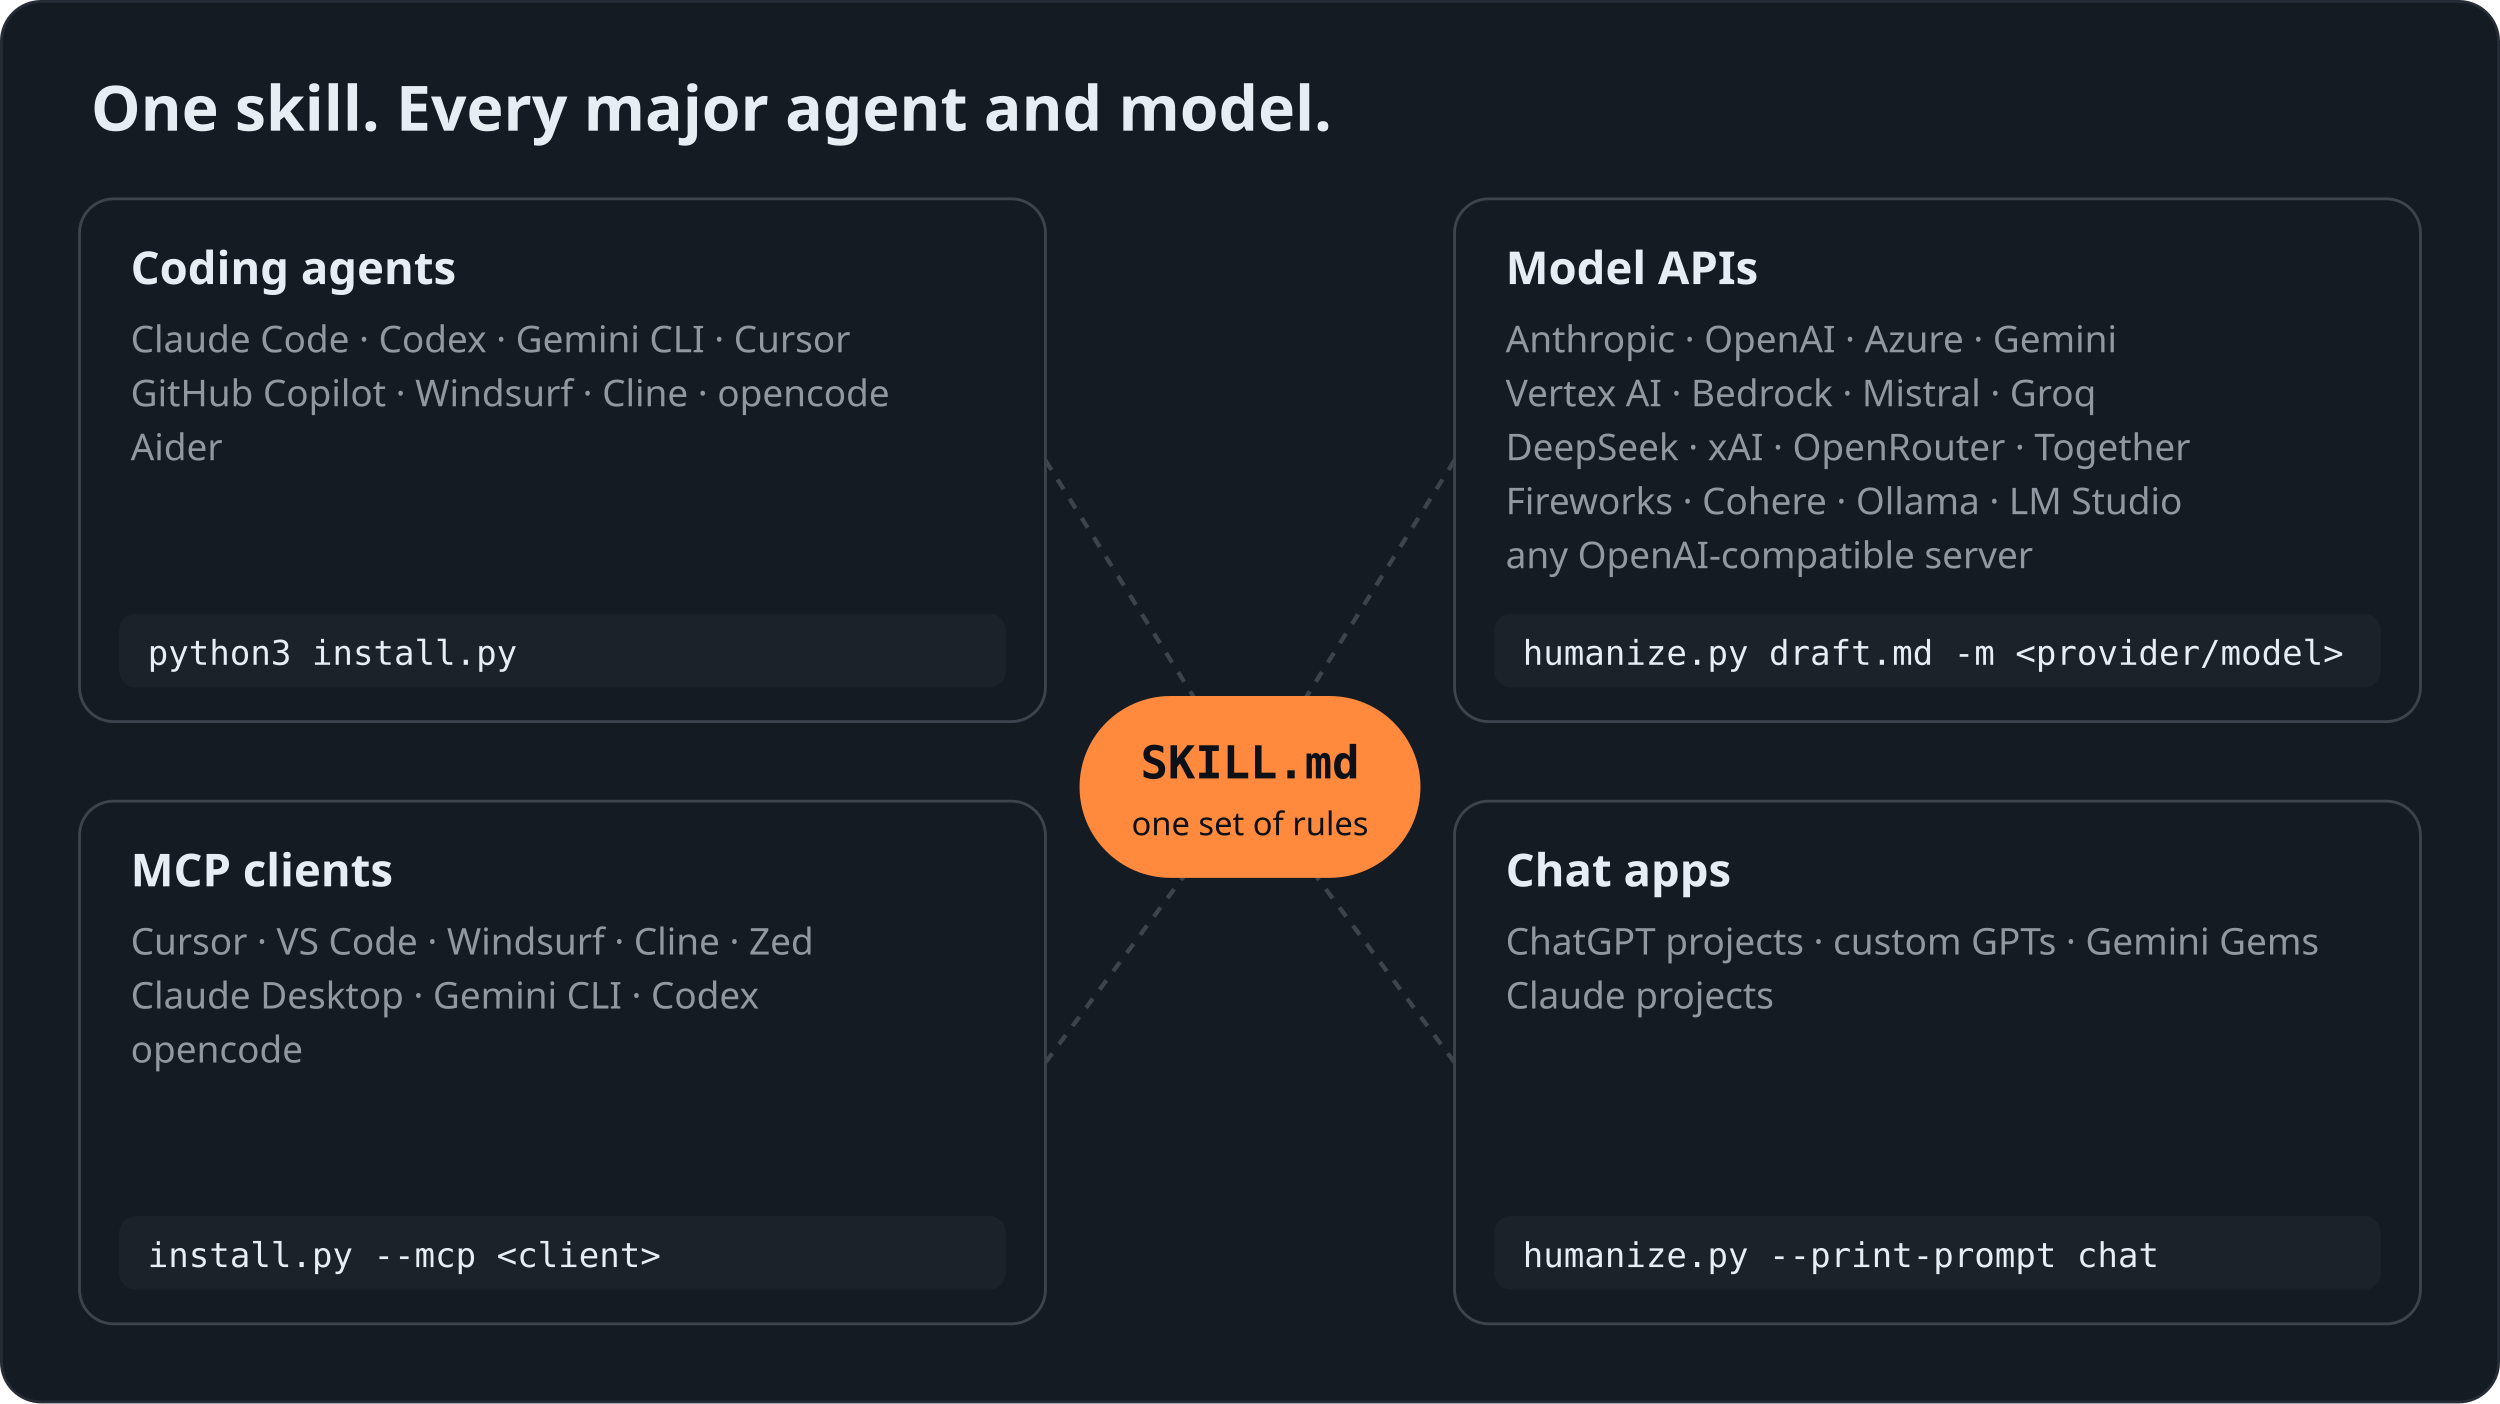
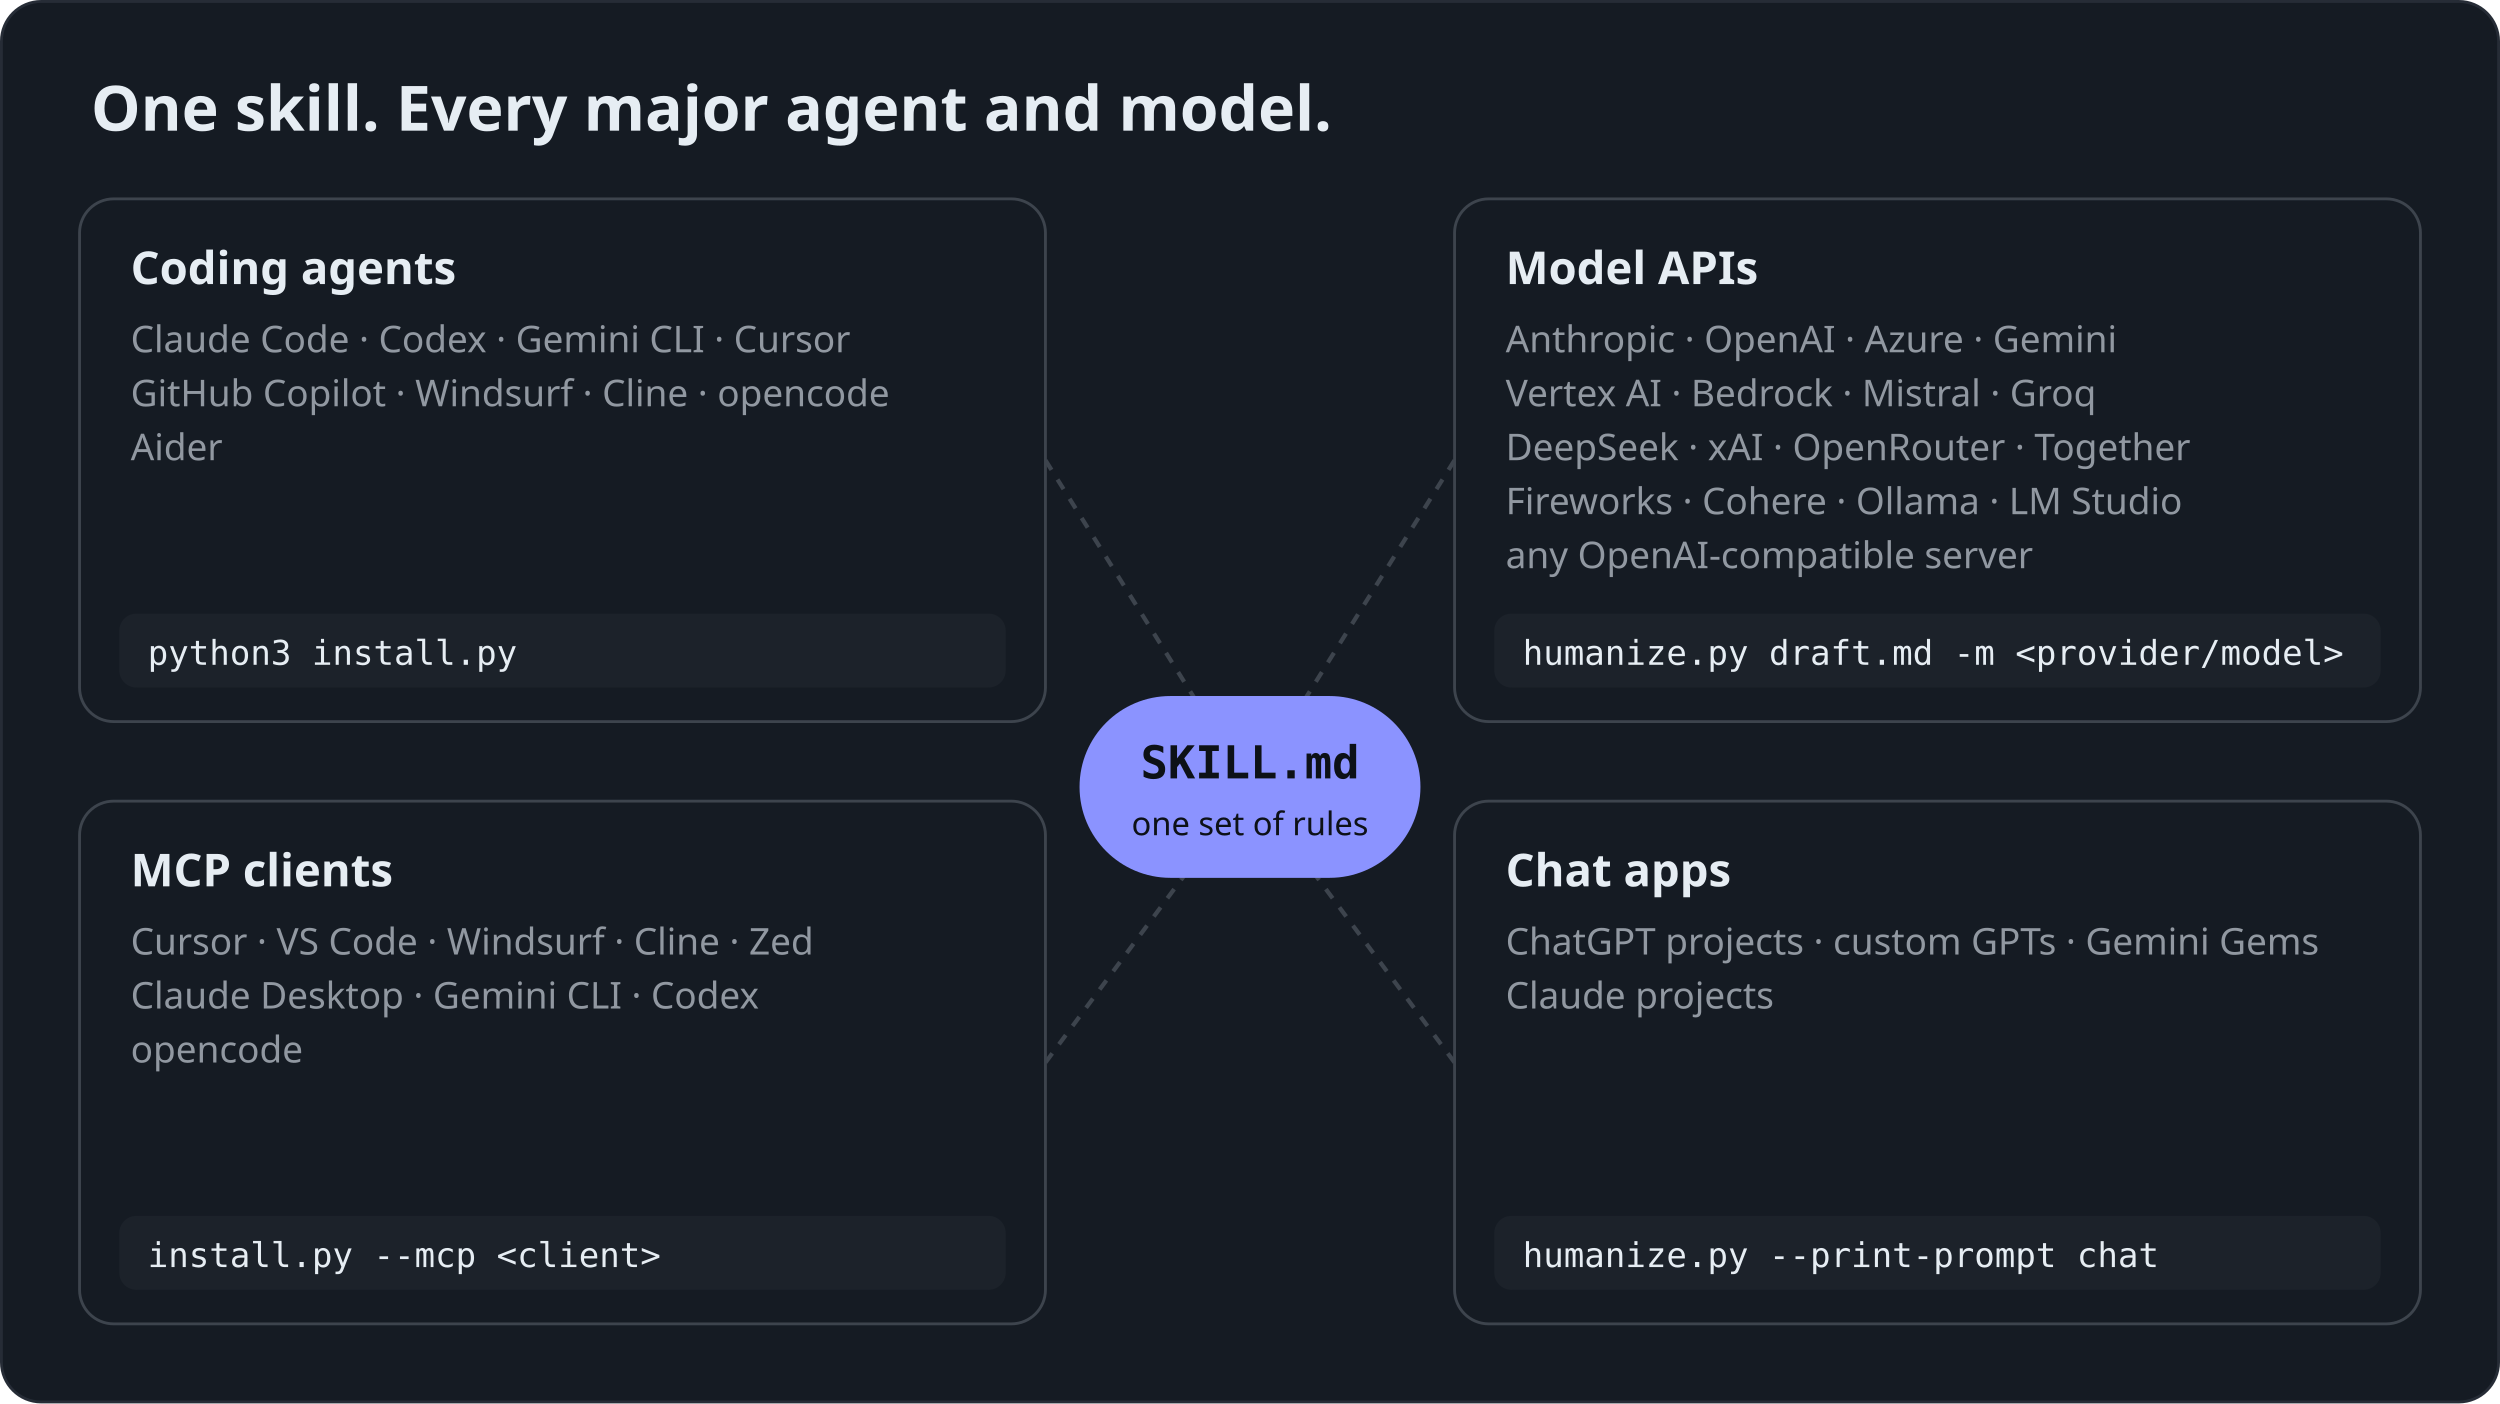
<svg xmlns="http://www.w3.org/2000/svg" width="880" height="494" viewBox="0 0 880 494" role="img" aria-label="human-voice runs in coding agents, model APIs, MCP clients and chat apps">
  <rect x="0.5" y="0.5" width="879" height="493" rx="14" fill="#151B23" stroke="#262C36" />
  <text x="32" y="46" font-family="-apple-system,BlinkMacSystemFont,'Segoe UI','Noto Sans',Helvetica,Arial,sans-serif" font-size="22" font-weight="700" fill="#E6EDF3" text-anchor="start">One skill. Every major agent and model.</text>
  <line x1="368.0" y1="162.0" x2="440.0" y2="277.0" stroke="#3D444D" stroke-width="1.5" stroke-dasharray="4 4" />
  <line x1="512.0" y1="162.0" x2="440.0" y2="277.0" stroke="#3D444D" stroke-width="1.5" stroke-dasharray="4 4" />
  <line x1="368.0" y1="374.0" x2="440.0" y2="277.0" stroke="#3D444D" stroke-width="1.5" stroke-dasharray="4 4" />
  <line x1="512.0" y1="374.0" x2="440.0" y2="277.0" stroke="#3D444D" stroke-width="1.5" stroke-dasharray="4 4" />
-   <rect x="380.0" y="245.0" width="120" height="64" rx="32" fill="#FF8A3D" />
+   <rect x="380.0" y="245.0" width="120" height="64" rx="32" fill="#8B93FF" />
  <text x="440.0" y="274.0" font-family="ui-monospace,SFMono-Regular,'SF Mono',Menlo,Consolas,monospace" font-size="16" font-weight="700" fill="#0D1117" text-anchor="middle">SKILL.md</text>
  <text x="440.0" y="294.0" font-family="-apple-system,BlinkMacSystemFont,'Segoe UI','Noto Sans',Helvetica,Arial,sans-serif" font-size="11.5" font-weight="400" fill="#0D1117" text-anchor="middle">one set of rules</text>
  <rect x="28" y="70" width="340" height="184" rx="12" fill="#151B23" stroke="#3D444D" />
  <text x="46" y="100" font-family="-apple-system,BlinkMacSystemFont,'Segoe UI','Noto Sans',Helvetica,Arial,sans-serif" font-size="16" font-weight="700" fill="#E6EDF3" text-anchor="start">Coding agents</text>
  <text x="46" y="124" font-family="-apple-system,BlinkMacSystemFont,'Segoe UI','Noto Sans',Helvetica,Arial,sans-serif" font-size="13" font-weight="400" fill="#9198A1" text-anchor="start">Claude Code · Codex · Gemini CLI · Cursor</text>
  <text x="46" y="143" font-family="-apple-system,BlinkMacSystemFont,'Segoe UI','Noto Sans',Helvetica,Arial,sans-serif" font-size="13" font-weight="400" fill="#9198A1" text-anchor="start">GitHub Copilot · Windsurf · Cline · opencode</text>
  <text x="46" y="162" font-family="-apple-system,BlinkMacSystemFont,'Segoe UI','Noto Sans',Helvetica,Arial,sans-serif" font-size="13" font-weight="400" fill="#9198A1" text-anchor="start">Aider</text>
  <rect x="42" y="216" width="312" height="26" rx="6" fill="#1C222A" />
  <text x="52" y="234" font-family="ui-monospace,SFMono-Regular,'SF Mono',Menlo,Consolas,monospace" font-size="12" font-weight="400" fill="#E6EDF3" text-anchor="start">python3 install.py</text>
  <rect x="512" y="70" width="340" height="184" rx="12" fill="#151B23" stroke="#3D444D" />
  <text x="530" y="100" font-family="-apple-system,BlinkMacSystemFont,'Segoe UI','Noto Sans',Helvetica,Arial,sans-serif" font-size="16" font-weight="700" fill="#E6EDF3" text-anchor="start">Model APIs</text>
  <text x="530" y="124" font-family="-apple-system,BlinkMacSystemFont,'Segoe UI','Noto Sans',Helvetica,Arial,sans-serif" font-size="13" font-weight="400" fill="#9198A1" text-anchor="start">Anthropic · OpenAI · Azure · Gemini</text>
  <text x="530" y="143" font-family="-apple-system,BlinkMacSystemFont,'Segoe UI','Noto Sans',Helvetica,Arial,sans-serif" font-size="13" font-weight="400" fill="#9198A1" text-anchor="start">Vertex AI · Bedrock · Mistral · Groq</text>
  <text x="530" y="162" font-family="-apple-system,BlinkMacSystemFont,'Segoe UI','Noto Sans',Helvetica,Arial,sans-serif" font-size="13" font-weight="400" fill="#9198A1" text-anchor="start">DeepSeek · xAI · OpenRouter · Together</text>
  <text x="530" y="181" font-family="-apple-system,BlinkMacSystemFont,'Segoe UI','Noto Sans',Helvetica,Arial,sans-serif" font-size="13" font-weight="400" fill="#9198A1" text-anchor="start">Fireworks · Cohere · Ollama · LM Studio</text>
  <text x="530" y="200" font-family="-apple-system,BlinkMacSystemFont,'Segoe UI','Noto Sans',Helvetica,Arial,sans-serif" font-size="13" font-weight="400" fill="#9198A1" text-anchor="start">any OpenAI-compatible server</text>
  <rect x="526" y="216" width="312" height="26" rx="6" fill="#1C222A" />
  <text x="536" y="234" font-family="ui-monospace,SFMono-Regular,'SF Mono',Menlo,Consolas,monospace" font-size="12" font-weight="400" fill="#E6EDF3" text-anchor="start">humanize.py draft.md -m &lt;provider/model&gt;</text>
  <rect x="28" y="282" width="340" height="184" rx="12" fill="#151B23" stroke="#3D444D" />
  <text x="46" y="312" font-family="-apple-system,BlinkMacSystemFont,'Segoe UI','Noto Sans',Helvetica,Arial,sans-serif" font-size="16" font-weight="700" fill="#E6EDF3" text-anchor="start">MCP clients</text>
  <text x="46" y="336" font-family="-apple-system,BlinkMacSystemFont,'Segoe UI','Noto Sans',Helvetica,Arial,sans-serif" font-size="13" font-weight="400" fill="#9198A1" text-anchor="start">Cursor · VS Code · Windsurf · Cline · Zed</text>
  <text x="46" y="355" font-family="-apple-system,BlinkMacSystemFont,'Segoe UI','Noto Sans',Helvetica,Arial,sans-serif" font-size="13" font-weight="400" fill="#9198A1" text-anchor="start">Claude Desktop · Gemini CLI · Codex</text>
  <text x="46" y="374" font-family="-apple-system,BlinkMacSystemFont,'Segoe UI','Noto Sans',Helvetica,Arial,sans-serif" font-size="13" font-weight="400" fill="#9198A1" text-anchor="start">opencode</text>
  <rect x="42" y="428" width="312" height="26" rx="6" fill="#1C222A" />
  <text x="52" y="446" font-family="ui-monospace,SFMono-Regular,'SF Mono',Menlo,Consolas,monospace" font-size="12" font-weight="400" fill="#E6EDF3" text-anchor="start">install.py --mcp &lt;client&gt;</text>
  <rect x="512" y="282" width="340" height="184" rx="12" fill="#151B23" stroke="#3D444D" />
  <text x="530" y="312" font-family="-apple-system,BlinkMacSystemFont,'Segoe UI','Noto Sans',Helvetica,Arial,sans-serif" font-size="16" font-weight="700" fill="#E6EDF3" text-anchor="start">Chat apps</text>
  <text x="530" y="336" font-family="-apple-system,BlinkMacSystemFont,'Segoe UI','Noto Sans',Helvetica,Arial,sans-serif" font-size="13" font-weight="400" fill="#9198A1" text-anchor="start">ChatGPT projects · custom GPTs · Gemini Gems</text>
  <text x="530" y="355" font-family="-apple-system,BlinkMacSystemFont,'Segoe UI','Noto Sans',Helvetica,Arial,sans-serif" font-size="13" font-weight="400" fill="#9198A1" text-anchor="start">Claude projects</text>
  <rect x="526" y="428" width="312" height="26" rx="6" fill="#1C222A" />
  <text x="536" y="446" font-family="ui-monospace,SFMono-Regular,'SF Mono',Menlo,Consolas,monospace" font-size="12" font-weight="400" fill="#E6EDF3" text-anchor="start">humanize.py --print-prompt chat</text>
</svg>
